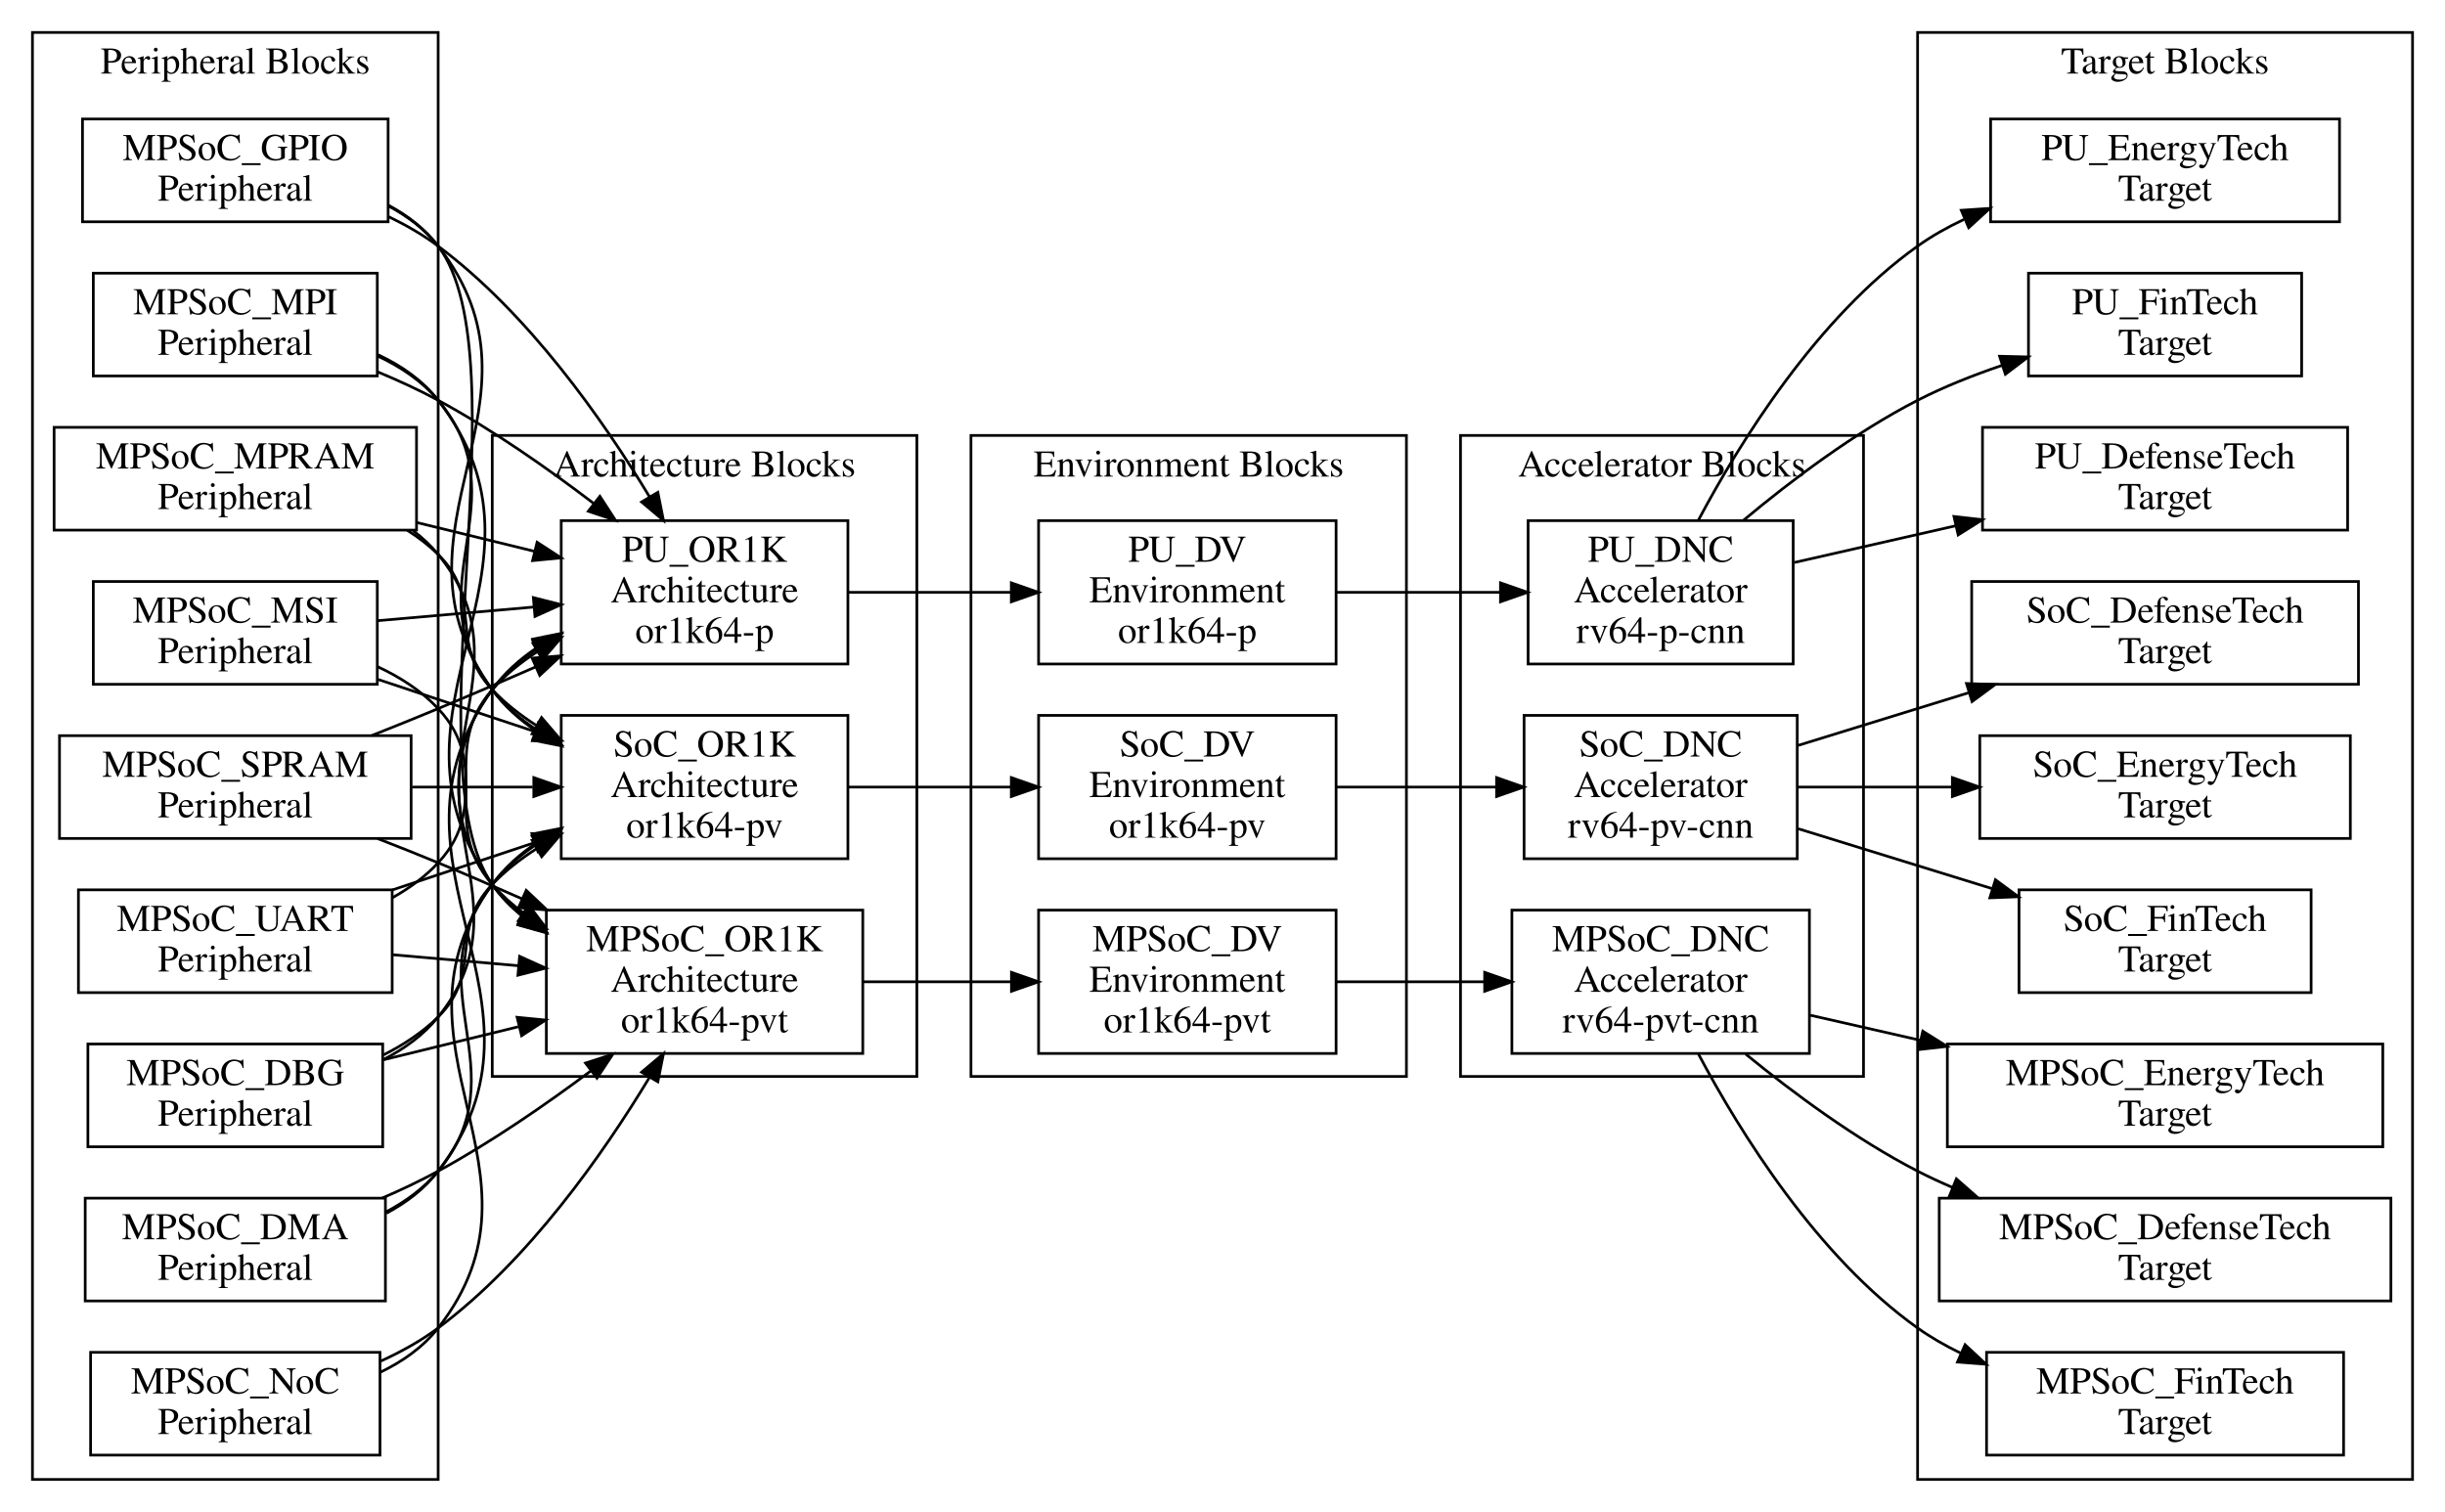
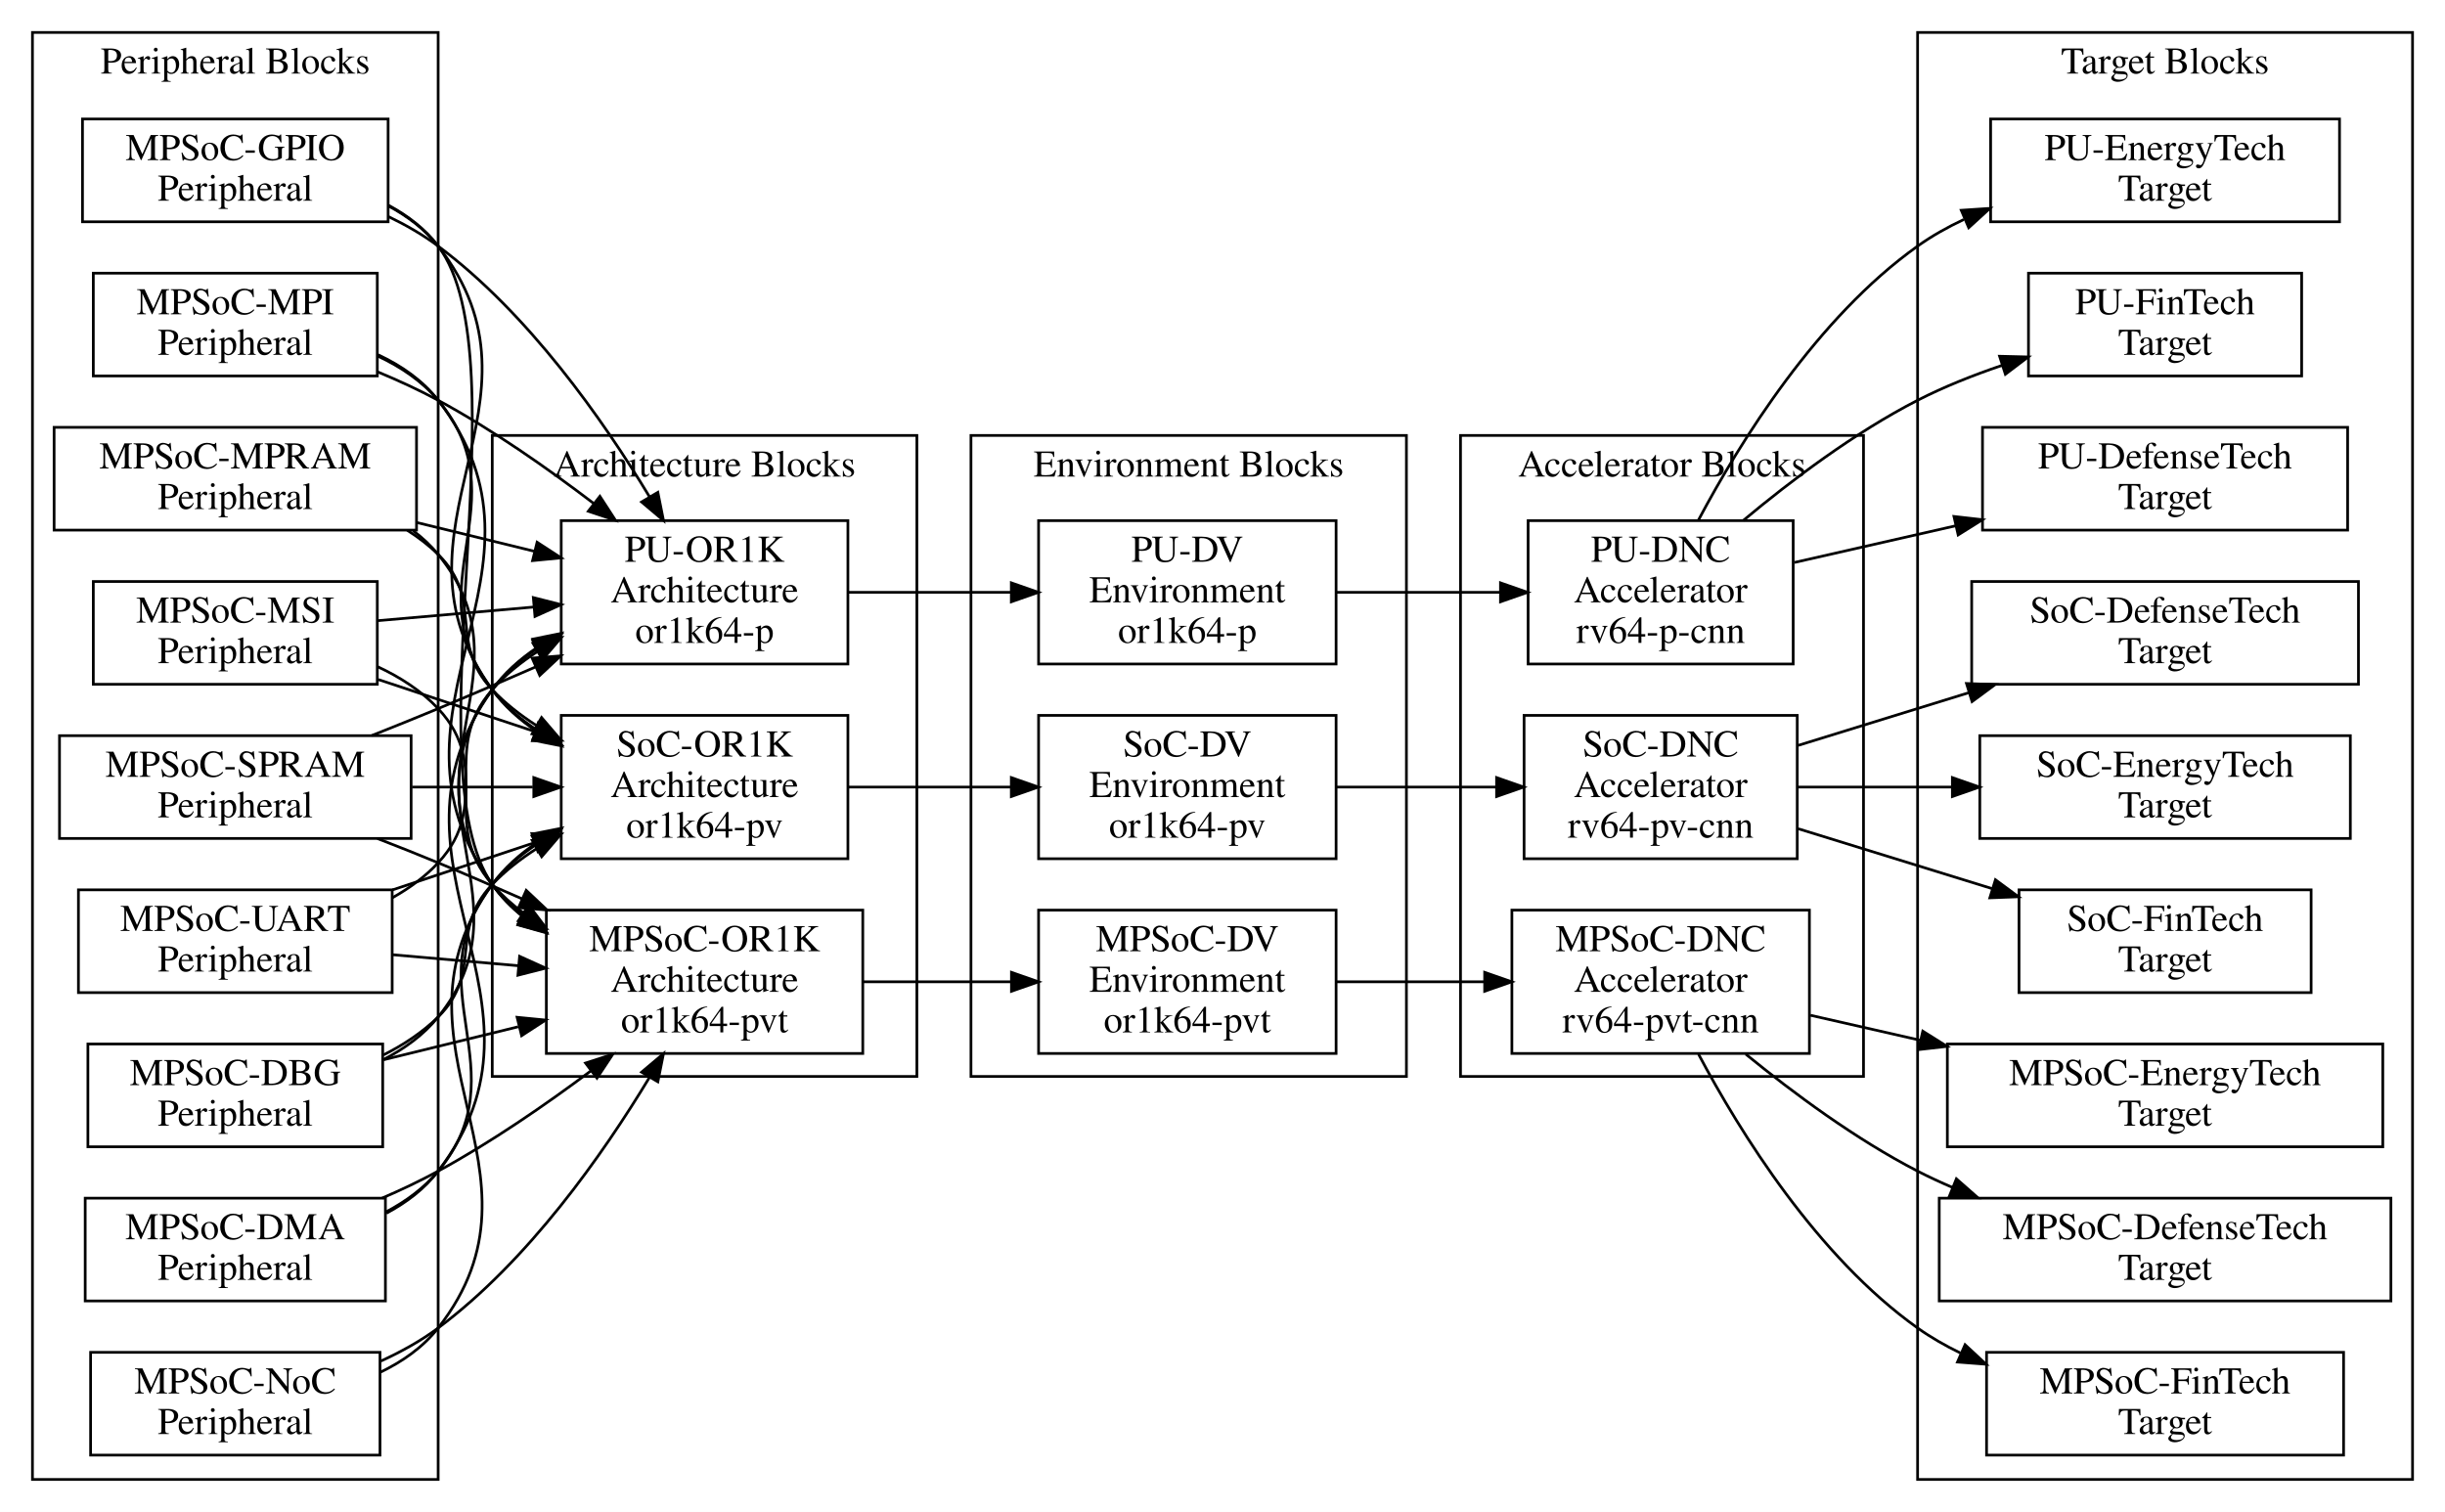
<svg xmlns="http://www.w3.org/2000/svg" width="904pt" height="559pt" viewBox="0.00 0.00 904.00 559.00">
  <g id="graph0" class="graph" transform="scale(1 1) rotate(0) translate(4 555)">
    <polygon fill="white" stroke="transparent" points="-4,4 -4,-555 900,-555 900,4 -4,4" />
    <g id="clust1" class="cluster">
      <polygon fill="none" stroke="black" points="8,-8 8,-543 158,-543 158,-8 8,-8" />
      <text text-anchor="middle" x="83" y="-527.8" font-family="Times,serif" font-size="14.00">Peripheral Blocks</text>
    </g>
    <g id="clust2" class="cluster">
      <polygon fill="none" stroke="black" points="178,-157 178,-394 335,-394 335,-157 178,-157" />
      <text text-anchor="middle" x="256.5" y="-378.8" font-family="Times,serif" font-size="14.00">Architecture Blocks</text>
    </g>
    <g id="clust3" class="cluster">
      <polygon fill="none" stroke="black" points="355,-157 355,-394 516,-394 516,-157 355,-157" />
      <text text-anchor="middle" x="435.5" y="-378.8" font-family="Times,serif" font-size="14.00">Environment Blocks</text>
    </g>
    <g id="clust4" class="cluster">
      <polygon fill="none" stroke="black" points="536,-157 536,-394 685,-394 685,-157 536,-157" />
      <text text-anchor="middle" x="610.5" y="-378.8" font-family="Times,serif" font-size="14.00">Accelerator Blocks</text>
    </g>
    <g id="clust5" class="cluster">
      <polygon fill="none" stroke="black" points="705,-8 705,-543 888,-543 888,-8 705,-8" />
      <text text-anchor="middle" x="796.5" y="-527.8" font-family="Times,serif" font-size="14.00">Target Blocks</text>
    </g>
    <g id="node1" class="node">
      <polygon fill="none" stroke="black" points="28.5,-131 28.5,-169 137.5,-169 137.5,-131 28.5,-131" />
-       <text text-anchor="middle" x="83" y="-153.8" font-family="Times,serif" font-size="14.00">MPSoC_DBG</text>
+       <text text-anchor="middle" x="83" y="-153.8" font-family="Times,serif" font-size="14.00">MPSoC-DBG</text>
      <text text-anchor="middle" x="83" y="-138.8" font-family="Times,serif" font-size="14.00">Peripheral</text>
    </g>
    <g id="node10" class="node">
      <polygon fill="none" stroke="black" points="198,-165.5 198,-218.5 315,-218.5 315,-165.5 198,-165.5" />
-       <text text-anchor="middle" x="256.5" y="-203.3" font-family="Times,serif" font-size="14.00">MPSoC_OR1K</text>
+       <text text-anchor="middle" x="256.5" y="-203.3" font-family="Times,serif" font-size="14.00">MPSoC-OR1K</text>
      <text text-anchor="middle" x="256.5" y="-188.3" font-family="Times,serif" font-size="14.00">Architecture</text>
      <text text-anchor="middle" x="256.5" y="-173.3" font-family="Times,serif" font-size="14.00">or1k64-pvt</text>
    </g>
    <g id="edge1" class="edge">
      <path fill="none" stroke="black" d="M137.79,-163.17C153.57,-167.04 171.04,-171.32 187.58,-175.37" />
      <polygon fill="black" stroke="black" points="187.19,-178.88 197.74,-177.85 188.86,-172.08 187.19,-178.88" />
    </g>
    <g id="node11" class="node">
      <polygon fill="none" stroke="black" points="203.5,-237.5 203.5,-290.5 309.5,-290.5 309.5,-237.5 203.5,-237.5" />
-       <text text-anchor="middle" x="256.5" y="-275.3" font-family="Times,serif" font-size="14.00">SoC_OR1K</text>
+       <text text-anchor="middle" x="256.5" y="-275.3" font-family="Times,serif" font-size="14.00">SoC-OR1K</text>
      <text text-anchor="middle" x="256.5" y="-260.3" font-family="Times,serif" font-size="14.00">Architecture</text>
      <text text-anchor="middle" x="256.5" y="-245.3" font-family="Times,serif" font-size="14.00">or1k64-pv</text>
    </g>
    <g id="edge10" class="edge">
      <path fill="none" stroke="black" d="M137.72,-164.93C145.15,-168.66 152.2,-173.28 158,-179 174.75,-195.52 161.77,-210.98 178,-228 182.75,-232.98 188.32,-237.33 194.25,-241.13" />
      <polygon fill="black" stroke="black" points="192.76,-244.31 203.16,-246.29 196.27,-238.25 192.76,-244.31" />
    </g>
    <g id="node12" class="node">
      <polygon fill="none" stroke="black" points="203.5,-309.5 203.5,-362.5 309.5,-362.5 309.5,-309.5 203.5,-309.5" />
-       <text text-anchor="middle" x="256.5" y="-347.3" font-family="Times,serif" font-size="14.00">PU_OR1K</text>
+       <text text-anchor="middle" x="256.5" y="-347.3" font-family="Times,serif" font-size="14.00">PU-OR1K</text>
      <text text-anchor="middle" x="256.5" y="-332.3" font-family="Times,serif" font-size="14.00">Architecture</text>
      <text text-anchor="middle" x="256.5" y="-317.3" font-family="Times,serif" font-size="14.00">or1k64-p</text>
    </g>
    <g id="edge19" class="edge">
      <path fill="none" stroke="black" d="M137.81,-163.27C145.5,-167.22 152.62,-172.35 158,-179 192.3,-221.36 145.02,-256.6 178,-300 182.51,-305.93 188.22,-310.92 194.5,-315.1" />
      <polygon fill="black" stroke="black" points="192.97,-318.26 203.36,-320.33 196.53,-312.23 192.97,-318.26" />
    </g>
    <g id="node2" class="node">
      <polygon fill="none" stroke="black" points="27.5,-74 27.5,-112 138.5,-112 138.5,-74 27.5,-74" />
-       <text text-anchor="middle" x="83" y="-96.8" font-family="Times,serif" font-size="14.00">MPSoC_DMA</text>
+       <text text-anchor="middle" x="83" y="-96.8" font-family="Times,serif" font-size="14.00">MPSoC-DMA</text>
      <text text-anchor="middle" x="83" y="-81.8" font-family="Times,serif" font-size="14.00">Peripheral</text>
    </g>
    <g id="edge2" class="edge">
      <path fill="none" stroke="black" d="M137.28,-112.02C144.38,-115.09 151.45,-118.44 158,-122 177.51,-132.61 197.67,-146.51 214.56,-159.13" />
      <polygon fill="black" stroke="black" points="212.49,-161.96 222.57,-165.21 216.72,-156.38 212.49,-161.96" />
    </g>
    <g id="edge11" class="edge">
      <path fill="none" stroke="black" d="M138.79,-106.95C146.08,-110.81 152.81,-115.73 158,-122 188.59,-158.92 148.56,-190.16 178,-228 182.51,-233.8 188.17,-238.7 194.37,-242.83" />
      <polygon fill="black" stroke="black" points="192.72,-245.92 203.11,-248.01 196.29,-239.9 192.72,-245.92" />
    </g>
    <g id="edge20" class="edge">
      <path fill="none" stroke="black" d="M138.85,-106.42C146.22,-110.35 152.96,-115.43 158,-122 206.47,-185.15 131.49,-235.39 178,-300 182.41,-306.13 188.13,-311.24 194.46,-315.5" />
      <polygon fill="black" stroke="black" points="193.02,-318.71 203.41,-320.8 196.59,-312.69 193.02,-318.71" />
    </g>
    <g id="node3" class="node">
      <polygon fill="none" stroke="black" points="26.5,-473 26.5,-511 139.5,-511 139.5,-473 26.5,-473" />
-       <text text-anchor="middle" x="83" y="-495.8" font-family="Times,serif" font-size="14.00">MPSoC_GPIO</text>
+       <text text-anchor="middle" x="83" y="-495.8" font-family="Times,serif" font-size="14.00">MPSoC-GPIO</text>
      <text text-anchor="middle" x="83" y="-480.8" font-family="Times,serif" font-size="14.00">Peripheral</text>
    </g>
    <g id="edge3" class="edge">
      <path fill="none" stroke="black" d="M139.71,-479.07C146.77,-475.27 153.2,-470.36 158,-464 189.72,-422 147.84,-271.13 178,-228 181.19,-223.44 185.11,-219.44 189.47,-215.94" />
      <polygon fill="black" stroke="black" points="191.55,-218.76 197.75,-210.17 187.54,-213.02 191.55,-218.76" />
    </g>
    <g id="edge12" class="edge">
      <path fill="none" stroke="black" d="M139.5,-478.91C146.59,-475.13 153.08,-470.27 158,-464 203.32,-406.23 134.82,-359.39 178,-300 182.44,-293.9 188.17,-288.8 194.51,-284.54" />
      <polygon fill="black" stroke="black" points="196.64,-287.35 203.47,-279.25 193.08,-281.32 196.64,-287.35" />
    </g>
    <g id="edge21" class="edge">
      <path fill="none" stroke="black" d="M139.56,-474.95C146.07,-471.82 152.38,-468.19 158,-464 191.34,-439.14 218.88,-399.9 236.09,-371.42" />
      <polygon fill="black" stroke="black" points="239.23,-372.97 241.31,-362.58 233.21,-369.41 239.23,-372.97" />
    </g>
    <g id="node4" class="node">
      <polygon fill="none" stroke="black" points="30.5,-416 30.5,-454 135.5,-454 135.5,-416 30.5,-416" />
-       <text text-anchor="middle" x="83" y="-438.8" font-family="Times,serif" font-size="14.00">MPSoC_MPI</text>
+       <text text-anchor="middle" x="83" y="-438.8" font-family="Times,serif" font-size="14.00">MPSoC-MPI</text>
      <text text-anchor="middle" x="83" y="-423.8" font-family="Times,serif" font-size="14.00">Peripheral</text>
    </g>
    <g id="edge4" class="edge">
      <path fill="none" stroke="black" d="M135.84,-423.81C144.37,-419.81 152.27,-414.38 158,-407 207.09,-343.77 131.25,-292.98 178,-228 181.25,-223.48 185.21,-219.52 189.6,-216.04" />
      <polygon fill="black" stroke="black" points="191.68,-218.85 197.92,-210.29 187.7,-213.1 191.68,-218.85" />
    </g>
    <g id="edge13" class="edge">
      <path fill="none" stroke="black" d="M135.79,-423.29C144.21,-419.34 152.09,-414.06 158,-407 189.05,-369.9 148.32,-338.21 178,-300 182.57,-294.12 188.32,-289.16 194.62,-284.99" />
      <polygon fill="black" stroke="black" points="196.65,-287.86 203.5,-279.78 193.1,-281.82 196.65,-287.86" />
    </g>
    <g id="edge22" class="edge">
      <path fill="none" stroke="black" d="M135.75,-417.46C143.36,-414.3 150.99,-410.79 158,-407 177.95,-396.22 198.46,-381.85 215.5,-368.87" />
      <polygon fill="black" stroke="black" points="217.8,-371.51 223.56,-362.63 213.51,-365.98 217.8,-371.51" />
    </g>
    <g id="node5" class="node">
      <polygon fill="none" stroke="black" points="16,-359 16,-397 150,-397 150,-359 16,-359" />
-       <text text-anchor="middle" x="83" y="-381.8" font-family="Times,serif" font-size="14.00">MPSoC_MPRAM</text>
+       <text text-anchor="middle" x="83" y="-381.8" font-family="Times,serif" font-size="14.00">MPSoC-MPRAM</text>
      <text text-anchor="middle" x="83" y="-366.8" font-family="Times,serif" font-size="14.00">Peripheral</text>
    </g>
    <g id="edge5" class="edge">
      <path fill="none" stroke="black" d="M148.76,-358.77C152.17,-356.2 155.3,-353.3 158,-350 192.8,-307.48 144.78,-271.77 178,-228 181.22,-223.75 185.07,-219.99 189.3,-216.65" />
      <polygon fill="black" stroke="black" points="191.61,-219.32 197.85,-210.76 187.63,-213.55 191.61,-219.32" />
    </g>
    <g id="edge14" class="edge">
      <path fill="none" stroke="black" d="M146.56,-358.96C150.69,-356.34 154.57,-353.37 158,-350 175.08,-333.24 161.54,-317.38 178,-300 182.73,-295.01 188.29,-290.64 194.22,-286.84" />
      <polygon fill="black" stroke="black" points="196.23,-289.72 203.12,-281.67 192.72,-283.66 196.23,-289.72" />
    </g>
    <g id="edge23" class="edge">
      <path fill="none" stroke="black" d="M150.31,-361.76C164.49,-358.29 179.42,-354.63 193.44,-351.2" />
      <polygon fill="black" stroke="black" points="194.58,-354.52 203.46,-348.74 192.91,-347.72 194.58,-354.52" />
    </g>
    <g id="node6" class="node">
      <polygon fill="none" stroke="black" points="30.5,-302 30.5,-340 135.5,-340 135.5,-302 30.5,-302" />
-       <text text-anchor="middle" x="83" y="-324.8" font-family="Times,serif" font-size="14.00">MPSoC_MSI</text>
+       <text text-anchor="middle" x="83" y="-324.8" font-family="Times,serif" font-size="14.00">MPSoC-MSI</text>
      <text text-anchor="middle" x="83" y="-309.8" font-family="Times,serif" font-size="14.00">Peripheral</text>
    </g>
    <g id="edge6" class="edge">
      <path fill="none" stroke="black" d="M135.53,-308.55C143.87,-304.67 151.8,-299.61 158,-293 178.69,-270.96 158.13,-250.78 178,-228 181.39,-224.12 185.28,-220.62 189.48,-217.49" />
      <polygon fill="black" stroke="black" points="191.51,-220.34 197.89,-211.89 187.63,-214.52 191.51,-220.34" />
    </g>
    <g id="edge15" class="edge">
      <path fill="none" stroke="black" d="M135.92,-303.74C154.14,-297.69 174.78,-290.83 193.73,-284.53" />
      <polygon fill="black" stroke="black" points="195.07,-287.77 203.46,-281.3 192.87,-281.13 195.07,-287.77" />
    </g>
    <g id="edge24" class="edge">
      <path fill="none" stroke="black" d="M135.92,-325.54C154.06,-327.13 174.59,-328.92 193.47,-330.57" />
      <polygon fill="black" stroke="black" points="193.19,-334.06 203.46,-331.45 193.8,-327.09 193.19,-334.06" />
    </g>
    <g id="node7" class="node">
      <polygon fill="none" stroke="black" points="29.5,-17 29.5,-55 136.5,-55 136.5,-17 29.5,-17" />
-       <text text-anchor="middle" x="83" y="-39.8" font-family="Times,serif" font-size="14.00">MPSoC_NoC</text>
+       <text text-anchor="middle" x="83" y="-39.8" font-family="Times,serif" font-size="14.00">MPSoC-NoC</text>
      <text text-anchor="middle" x="83" y="-24.8" font-family="Times,serif" font-size="14.00">Peripheral</text>
    </g>
    <g id="edge7" class="edge">
      <path fill="none" stroke="black" d="M136.86,-51.79C144.32,-55.2 151.61,-59.24 158,-64 191.34,-88.86 218.88,-128.1 236.09,-156.58" />
      <polygon fill="black" stroke="black" points="233.21,-158.59 241.31,-165.42 239.23,-155.03 233.21,-158.59" />
    </g>
    <g id="edge16" class="edge">
      <path fill="none" stroke="black" d="M136.53,-47.59C144.78,-51.55 152.4,-56.87 158,-64 203.32,-121.77 134.82,-168.61 178,-228 182.44,-234.1 188.17,-239.2 194.51,-243.46" />
      <polygon fill="black" stroke="black" points="193.08,-246.68 203.47,-248.75 196.64,-240.65 193.08,-246.68" />
    </g>
    <g id="node8" class="node">
      <polygon fill="none" stroke="black" points="18,-245 18,-283 148,-283 148,-245 18,-245" />
-       <text text-anchor="middle" x="83" y="-267.8" font-family="Times,serif" font-size="14.00">MPSoC_SPRAM</text>
+       <text text-anchor="middle" x="83" y="-267.8" font-family="Times,serif" font-size="14.00">MPSoC-SPRAM</text>
      <text text-anchor="middle" x="83" y="-252.8" font-family="Times,serif" font-size="14.00">Peripheral</text>
    </g>
    <g id="edge8" class="edge">
      <path fill="none" stroke="black" d="M135.52,-244.98C143.09,-242.05 150.77,-239 158,-236 168.05,-231.84 178.6,-227.27 188.91,-222.72" />
      <polygon fill="black" stroke="black" points="190.56,-225.81 198.27,-218.54 187.72,-219.41 190.56,-225.81" />
    </g>
    <g id="edge17" class="edge">
      <path fill="none" stroke="black" d="M148.35,-264C162.96,-264 178.45,-264 192.98,-264" />
      <polygon fill="black" stroke="black" points="193.36,-267.5 203.36,-264 193.36,-260.5 193.36,-267.5" />
    </g>
    <g id="edge25" class="edge">
      <path fill="none" stroke="black" d="M133.47,-283.06C141.69,-286.32 150.1,-289.71 158,-293 169.66,-297.85 182.03,-303.17 193.91,-308.37" />
      <polygon fill="black" stroke="black" points="192.74,-311.68 203.3,-312.5 195.56,-305.27 192.74,-311.68" />
    </g>
    <g id="node9" class="node">
      <polygon fill="none" stroke="black" points="25,-188 25,-226 141,-226 141,-188 25,-188" />
-       <text text-anchor="middle" x="83" y="-210.8" font-family="Times,serif" font-size="14.00">MPSoC_UART</text>
+       <text text-anchor="middle" x="83" y="-210.8" font-family="Times,serif" font-size="14.00">MPSoC-UART</text>
      <text text-anchor="middle" x="83" y="-195.8" font-family="Times,serif" font-size="14.00">Peripheral</text>
    </g>
    <g id="edge9" class="edge">
      <path fill="none" stroke="black" d="M141.11,-202.01C156.05,-200.7 172.31,-199.28 187.76,-197.93" />
      <polygon fill="black" stroke="black" points="188.11,-201.41 197.76,-197.05 187.5,-194.43 188.11,-201.41" />
    </g>
    <g id="edge18" class="edge">
      <path fill="none" stroke="black" d="M141.11,-225.98C157.89,-231.56 176.32,-237.68 193.39,-243.36" />
      <polygon fill="black" stroke="black" points="192.68,-246.81 203.27,-246.64 194.88,-240.17 192.68,-246.81" />
    </g>
    <g id="edge26" class="edge">
      <path fill="none" stroke="black" d="M141.13,-223.1C147.38,-226.6 153.2,-230.85 158,-236 178.32,-257.8 158.36,-277.58 178,-300 182.77,-305.45 188.54,-310.13 194.76,-314.13" />
      <polygon fill="black" stroke="black" points="193.05,-317.19 203.45,-319.18 196.56,-311.13 193.05,-317.19" />
    </g>
    <g id="node13" class="node">
      <polygon fill="none" stroke="black" points="380,-165.5 380,-218.5 490,-218.5 490,-165.5 380,-165.5" />
-       <text text-anchor="middle" x="435" y="-203.3" font-family="Times,serif" font-size="14.00">MPSoC_DV</text>
+       <text text-anchor="middle" x="435" y="-203.3" font-family="Times,serif" font-size="14.00">MPSoC-DV</text>
      <text text-anchor="middle" x="435" y="-188.3" font-family="Times,serif" font-size="14.00">Environment</text>
      <text text-anchor="middle" x="435" y="-173.3" font-family="Times,serif" font-size="14.00">or1k64-pvt</text>
    </g>
    <g id="edge29" class="edge">
      <path fill="none" stroke="black" d="M315.29,-192C332.69,-192 351.89,-192 369.68,-192" />
      <polygon fill="black" stroke="black" points="369.97,-195.5 379.97,-192 369.97,-188.5 369.97,-195.5" />
    </g>
    <g id="node14" class="node">
      <polygon fill="none" stroke="black" points="380,-237.5 380,-290.5 490,-290.5 490,-237.5 380,-237.5" />
-       <text text-anchor="middle" x="435" y="-275.3" font-family="Times,serif" font-size="14.00">SoC_DV</text>
+       <text text-anchor="middle" x="435" y="-275.3" font-family="Times,serif" font-size="14.00">SoC-DV</text>
      <text text-anchor="middle" x="435" y="-260.3" font-family="Times,serif" font-size="14.00">Environment</text>
      <text text-anchor="middle" x="435" y="-245.3" font-family="Times,serif" font-size="14.00">or1k64-pv</text>
    </g>
    <g id="edge28" class="edge">
      <path fill="none" stroke="black" d="M309.5,-264C328.38,-264 349.93,-264 369.74,-264" />
      <polygon fill="black" stroke="black" points="369.92,-267.5 379.92,-264 369.92,-260.5 369.92,-267.5" />
    </g>
    <g id="node15" class="node">
      <polygon fill="none" stroke="black" points="380,-309.5 380,-362.5 490,-362.5 490,-309.5 380,-309.5" />
-       <text text-anchor="middle" x="435" y="-347.3" font-family="Times,serif" font-size="14.00">PU_DV</text>
+       <text text-anchor="middle" x="435" y="-347.3" font-family="Times,serif" font-size="14.00">PU-DV</text>
      <text text-anchor="middle" x="435" y="-332.3" font-family="Times,serif" font-size="14.00">Environment</text>
      <text text-anchor="middle" x="435" y="-317.3" font-family="Times,serif" font-size="14.00">or1k64-p</text>
    </g>
    <g id="edge27" class="edge">
      <path fill="none" stroke="black" d="M309.5,-336C328.38,-336 349.93,-336 369.74,-336" />
      <polygon fill="black" stroke="black" points="369.92,-339.5 379.92,-336 369.92,-332.5 369.92,-339.5" />
    </g>
    <g id="node16" class="node">
      <polygon fill="none" stroke="black" points="555,-165.5 555,-218.5 665,-218.5 665,-165.5 555,-165.5" />
-       <text text-anchor="middle" x="610" y="-203.3" font-family="Times,serif" font-size="14.00">MPSoC_DNC</text>
+       <text text-anchor="middle" x="610" y="-203.3" font-family="Times,serif" font-size="14.00">MPSoC-DNC</text>
      <text text-anchor="middle" x="610" y="-188.3" font-family="Times,serif" font-size="14.00">Accelerator</text>
      <text text-anchor="middle" x="610" y="-173.3" font-family="Times,serif" font-size="14.00">rv64-pvt-cnn</text>
    </g>
    <g id="edge32" class="edge">
      <path fill="none" stroke="black" d="M490.26,-192C507.57,-192 526.89,-192 544.84,-192" />
      <polygon fill="black" stroke="black" points="544.93,-195.5 554.93,-192 544.93,-188.5 544.93,-195.5" />
    </g>
    <g id="node17" class="node">
      <polygon fill="none" stroke="black" points="559.5,-237.5 559.5,-290.5 660.5,-290.5 660.5,-237.5 559.5,-237.5" />
-       <text text-anchor="middle" x="610" y="-275.3" font-family="Times,serif" font-size="14.00">SoC_DNC</text>
+       <text text-anchor="middle" x="610" y="-275.3" font-family="Times,serif" font-size="14.00">SoC-DNC</text>
      <text text-anchor="middle" x="610" y="-260.3" font-family="Times,serif" font-size="14.00">Accelerator</text>
      <text text-anchor="middle" x="610" y="-245.3" font-family="Times,serif" font-size="14.00">rv64-pv-cnn</text>
    </g>
    <g id="edge31" class="edge">
      <path fill="none" stroke="black" d="M490.26,-264C508.99,-264 530.08,-264 549.23,-264" />
      <polygon fill="black" stroke="black" points="549.34,-267.5 559.34,-264 549.34,-260.5 549.34,-267.5" />
    </g>
    <g id="node18" class="node">
      <polygon fill="none" stroke="black" points="561,-309.5 561,-362.5 659,-362.5 659,-309.5 561,-309.5" />
-       <text text-anchor="middle" x="610" y="-347.3" font-family="Times,serif" font-size="14.00">PU_DNC</text>
+       <text text-anchor="middle" x="610" y="-347.3" font-family="Times,serif" font-size="14.00">PU-DNC</text>
      <text text-anchor="middle" x="610" y="-332.3" font-family="Times,serif" font-size="14.00">Accelerator</text>
      <text text-anchor="middle" x="610" y="-317.3" font-family="Times,serif" font-size="14.00">rv64-p-cnn</text>
    </g>
    <g id="edge30" class="edge">
      <path fill="none" stroke="black" d="M490.26,-336C509.5,-336 531.23,-336 550.78,-336" />
      <polygon fill="black" stroke="black" points="550.78,-339.5 560.78,-336 550.78,-332.5 550.78,-339.5" />
    </g>
    <g id="node19" class="node">
      <polygon fill="none" stroke="black" points="716,-131 716,-169 877,-169 877,-131 716,-131" />
-       <text text-anchor="middle" x="796.5" y="-153.8" font-family="Times,serif" font-size="14.00">MPSoC_EnergyTech</text>
+       <text text-anchor="middle" x="796.5" y="-153.8" font-family="Times,serif" font-size="14.00">MPSoC-EnergyTech</text>
      <text text-anchor="middle" x="796.5" y="-138.8" font-family="Times,serif" font-size="14.00">Target</text>
    </g>
    <g id="edge35" class="edge">
      <path fill="none" stroke="black" d="M665.36,-179.63C678.1,-176.72 692.02,-173.56 705.85,-170.41" />
      <polygon fill="black" stroke="black" points="706.92,-173.75 715.89,-168.12 705.36,-166.93 706.92,-173.75" />
    </g>
    <g id="node22" class="node">
      <polygon fill="none" stroke="black" points="730.5,-17 730.5,-55 862.5,-55 862.5,-17 730.5,-17" />
-       <text text-anchor="middle" x="796.5" y="-39.8" font-family="Times,serif" font-size="14.00">MPSoC_FinTech</text>
+       <text text-anchor="middle" x="796.5" y="-39.8" font-family="Times,serif" font-size="14.00">MPSoC-FinTech</text>
      <text text-anchor="middle" x="796.5" y="-24.8" font-family="Times,serif" font-size="14.00">Target</text>
    </g>
    <g id="edge38" class="edge">
      <path fill="none" stroke="black" d="M624,-165.24C639.43,-136.21 667.83,-90.46 705,-64 709.89,-60.52 715.23,-57.46 720.79,-54.77" />
      <polygon fill="black" stroke="black" points="722.55,-57.82 730.31,-50.6 719.74,-51.41 722.55,-57.82" />
    </g>
    <g id="node25" class="node">
      <polygon fill="none" stroke="black" points="713,-74 713,-112 880,-112 880,-74 713,-74" />
-       <text text-anchor="middle" x="796.5" y="-96.8" font-family="Times,serif" font-size="14.00">MPSoC_DefenseTech</text>
+       <text text-anchor="middle" x="796.5" y="-96.8" font-family="Times,serif" font-size="14.00">MPSoC-DefenseTech</text>
      <text text-anchor="middle" x="796.5" y="-81.8" font-family="Times,serif" font-size="14.00">Target</text>
    </g>
    <g id="edge41" class="edge">
      <path fill="none" stroke="black" d="M641.46,-165.25C659.07,-150.87 682.2,-133.73 705,-122 709.18,-119.85 713.55,-117.82 718.02,-115.91" />
      <polygon fill="black" stroke="black" points="719.34,-119.15 727.3,-112.15 716.72,-112.66 719.34,-119.15" />
    </g>
    <g id="node20" class="node">
      <polygon fill="none" stroke="black" points="728,-245 728,-283 865,-283 865,-245 728,-245" />
-       <text text-anchor="middle" x="796.5" y="-267.8" font-family="Times,serif" font-size="14.00">SoC_EnergyTech</text>
+       <text text-anchor="middle" x="796.5" y="-267.8" font-family="Times,serif" font-size="14.00">SoC-EnergyTech</text>
      <text text-anchor="middle" x="796.5" y="-252.8" font-family="Times,serif" font-size="14.00">Target</text>
    </g>
    <g id="edge34" class="edge">
      <path fill="none" stroke="black" d="M660.93,-264C678.39,-264 698.43,-264 717.62,-264" />
      <polygon fill="black" stroke="black" points="717.86,-267.5 727.86,-264 717.86,-260.5 717.86,-267.5" />
    </g>
    <g id="node23" class="node">
      <polygon fill="none" stroke="black" points="742.5,-188 742.5,-226 850.5,-226 850.5,-188 742.5,-188" />
-       <text text-anchor="middle" x="796.5" y="-210.8" font-family="Times,serif" font-size="14.00">SoC_FinTech</text>
+       <text text-anchor="middle" x="796.5" y="-210.8" font-family="Times,serif" font-size="14.00">SoC-FinTech</text>
      <text text-anchor="middle" x="796.5" y="-195.8" font-family="Times,serif" font-size="14.00">Target</text>
    </g>
    <g id="edge37" class="edge">
      <path fill="none" stroke="black" d="M660.93,-248.57C682.97,-241.77 709.12,-233.69 732.48,-226.47" />
      <polygon fill="black" stroke="black" points="733.78,-229.73 742.3,-223.44 731.71,-223.04 733.78,-229.73" />
    </g>
    <g id="node26" class="node">
      <polygon fill="none" stroke="black" points="725,-302 725,-340 868,-340 868,-302 725,-302" />
-       <text text-anchor="middle" x="796.5" y="-324.8" font-family="Times,serif" font-size="14.00">SoC_DefenseTech</text>
+       <text text-anchor="middle" x="796.5" y="-324.8" font-family="Times,serif" font-size="14.00">SoC-DefenseTech</text>
      <text text-anchor="middle" x="796.5" y="-309.8" font-family="Times,serif" font-size="14.00">Target</text>
    </g>
    <g id="edge40" class="edge">
      <path fill="none" stroke="black" d="M660.93,-279.43C680.36,-285.43 703,-292.42 724.1,-298.94" />
      <polygon fill="black" stroke="black" points="723.08,-302.29 733.67,-301.9 725.14,-295.6 723.08,-302.29" />
    </g>
    <g id="node21" class="node">
      <polygon fill="none" stroke="black" points="732,-473 732,-511 861,-511 861,-473 732,-473" />
-       <text text-anchor="middle" x="796.5" y="-495.8" font-family="Times,serif" font-size="14.00">PU_EnergyTech</text>
+       <text text-anchor="middle" x="796.5" y="-495.8" font-family="Times,serif" font-size="14.00">PU-EnergyTech</text>
      <text text-anchor="middle" x="796.5" y="-480.8" font-family="Times,serif" font-size="14.00">Target</text>
    </g>
    <g id="edge33" class="edge">
      <path fill="none" stroke="black" d="M624,-362.76C639.43,-391.79 667.83,-437.54 705,-464 710.28,-467.76 716.07,-471.02 722.1,-473.85" />
      <polygon fill="black" stroke="black" points="721.15,-477.25 731.72,-477.96 723.9,-470.81 721.15,-477.25" />
    </g>
    <g id="node24" class="node">
      <polygon fill="none" stroke="black" points="746,-416 746,-454 847,-454 847,-416 746,-416" />
-       <text text-anchor="middle" x="796.5" y="-438.8" font-family="Times,serif" font-size="14.00">PU_FinTech</text>
+       <text text-anchor="middle" x="796.5" y="-438.8" font-family="Times,serif" font-size="14.00">PU-FinTech</text>
      <text text-anchor="middle" x="796.5" y="-423.8" font-family="Times,serif" font-size="14.00">Target</text>
    </g>
    <g id="edge36" class="edge">
      <path fill="none" stroke="black" d="M640.53,-362.55C658.2,-377.31 681.7,-395.06 705,-407 714.75,-412 725.55,-416.29 736.2,-419.9" />
      <polygon fill="black" stroke="black" points="735.31,-423.29 745.9,-423.03 737.46,-416.63 735.31,-423.29" />
    </g>
    <g id="node27" class="node">
      <polygon fill="none" stroke="black" points="729,-359 729,-397 864,-397 864,-359 729,-359" />
-       <text text-anchor="middle" x="796.5" y="-381.8" font-family="Times,serif" font-size="14.00">PU_DefenseTech</text>
+       <text text-anchor="middle" x="796.5" y="-381.8" font-family="Times,serif" font-size="14.00">PU-DefenseTech</text>
      <text text-anchor="middle" x="796.5" y="-366.8" font-family="Times,serif" font-size="14.00">Target</text>
    </g>
    <g id="edge39" class="edge">
      <path fill="none" stroke="black" d="M659.48,-347.04C677.73,-351.19 698.97,-356.03 719.16,-360.62" />
      <polygon fill="black" stroke="black" points="718.44,-364.05 728.97,-362.85 720,-357.22 718.44,-364.05" />
    </g>
  </g>
</svg>
